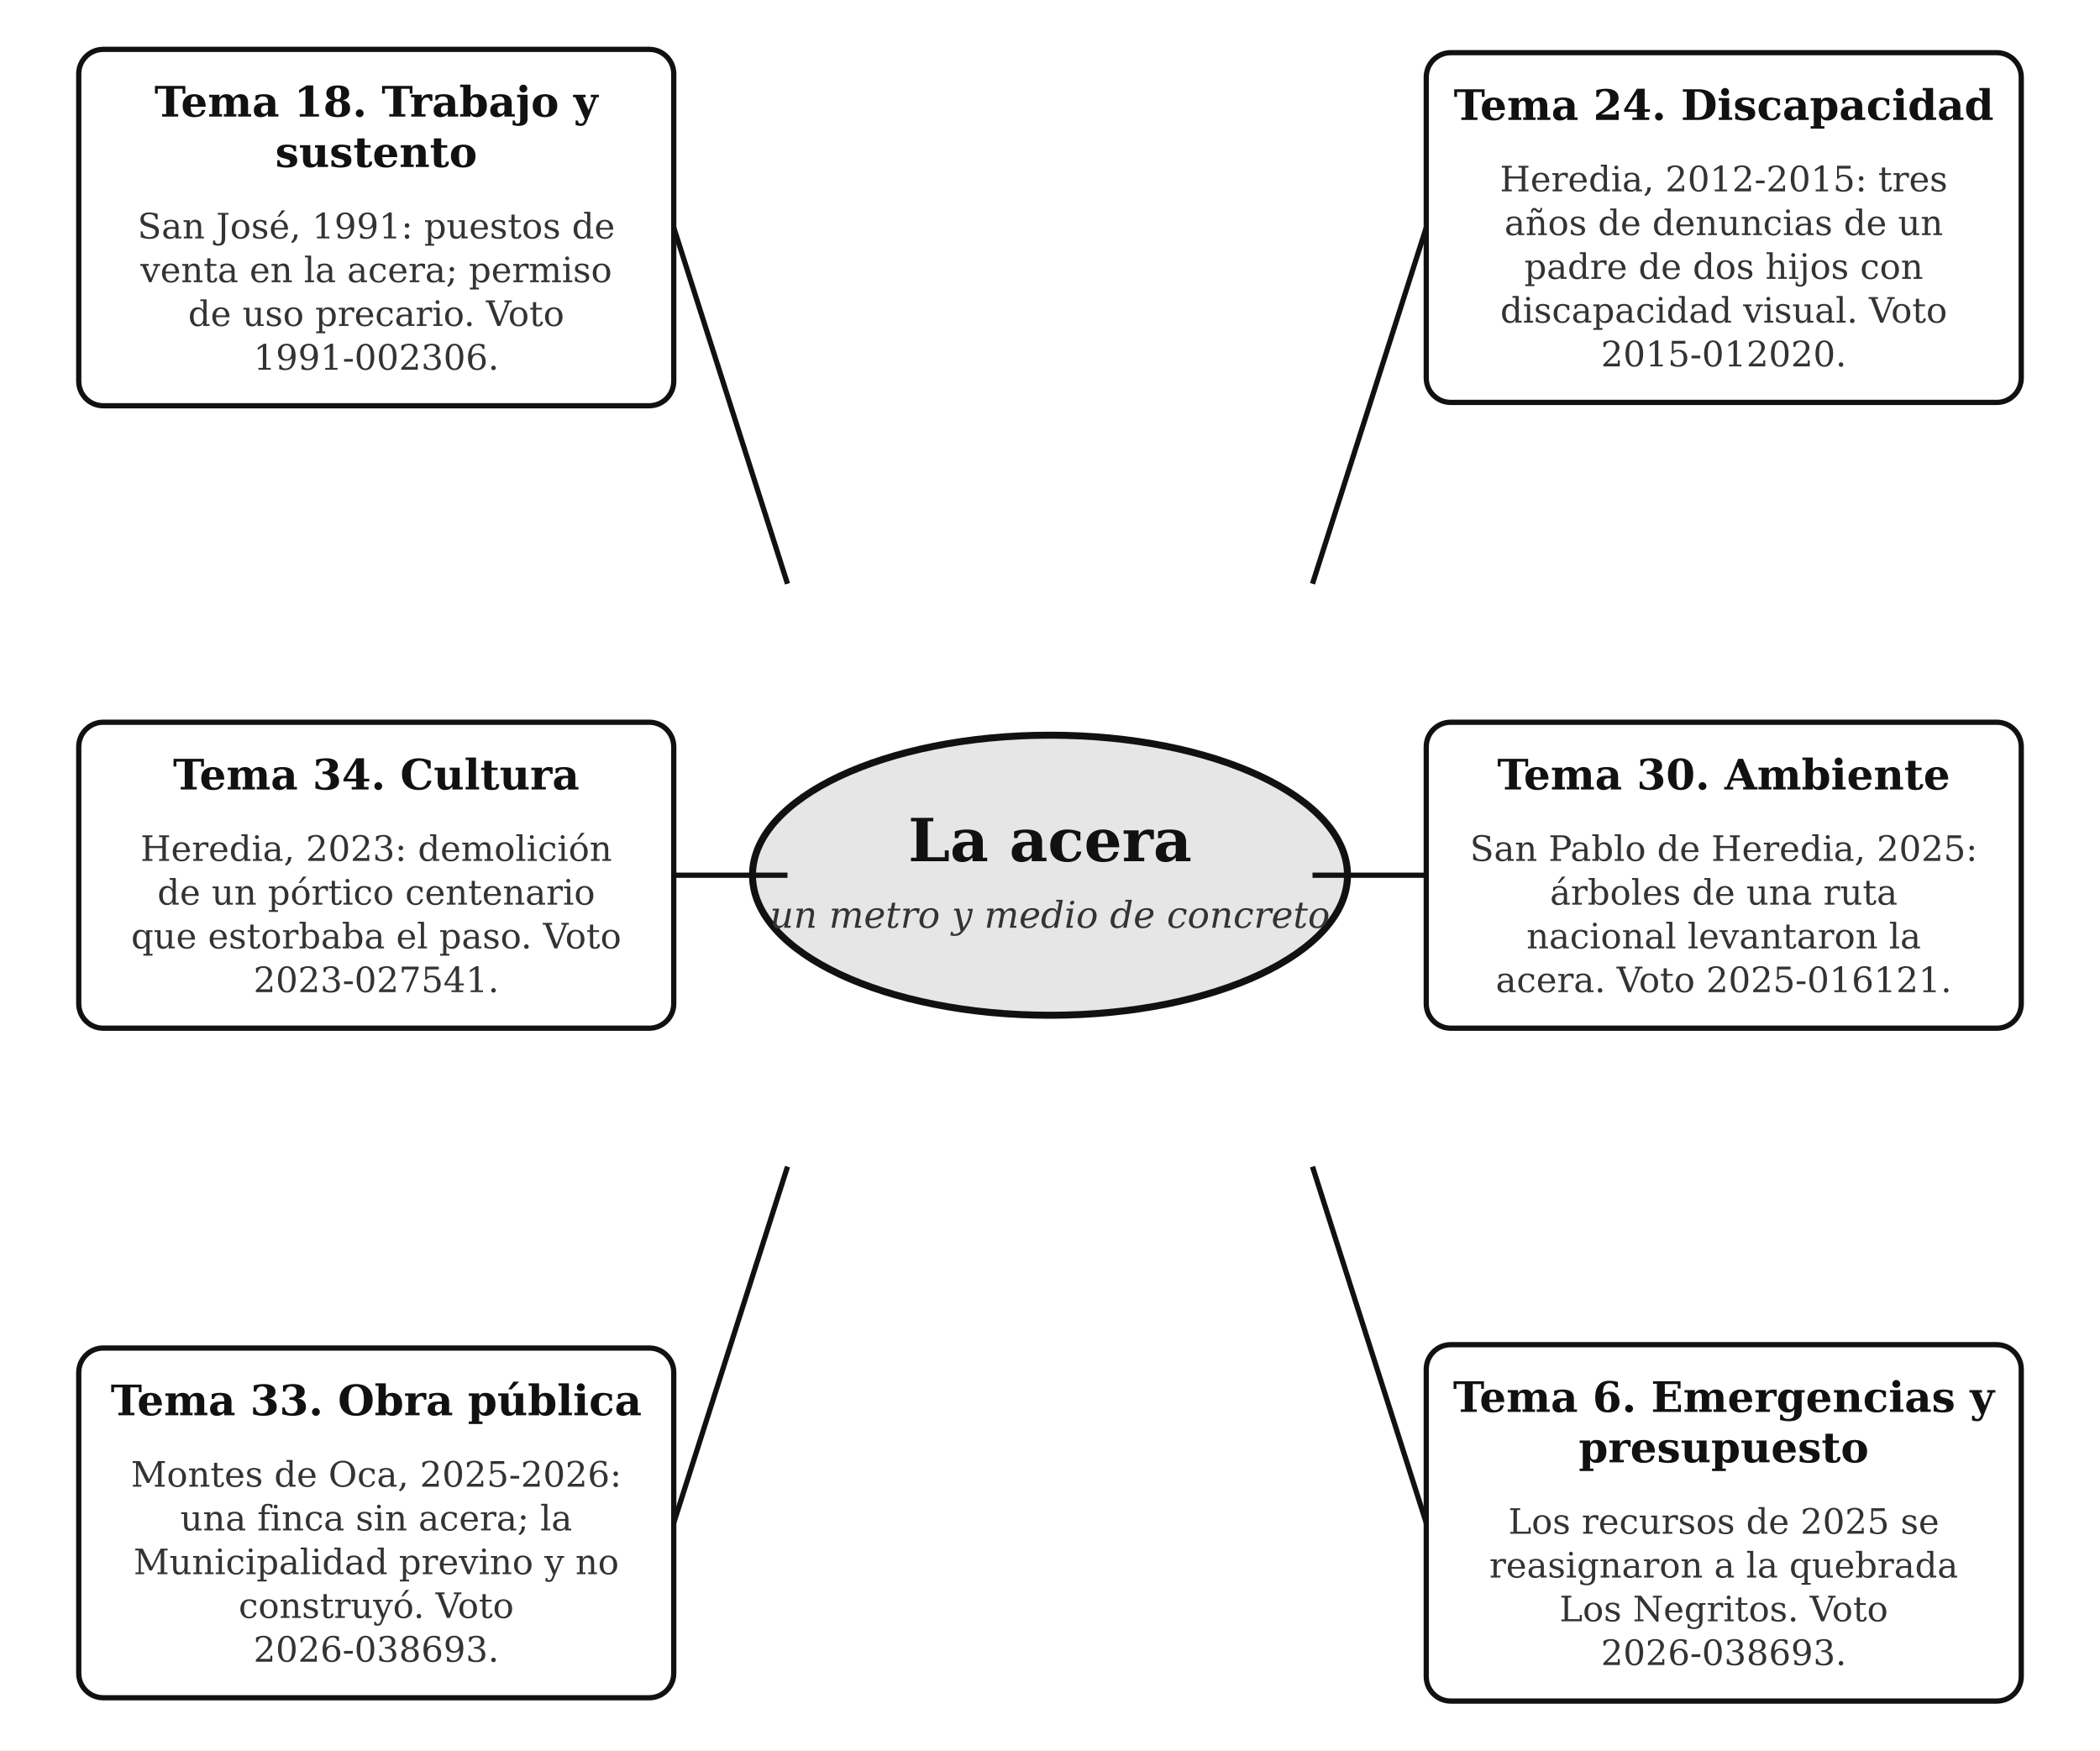
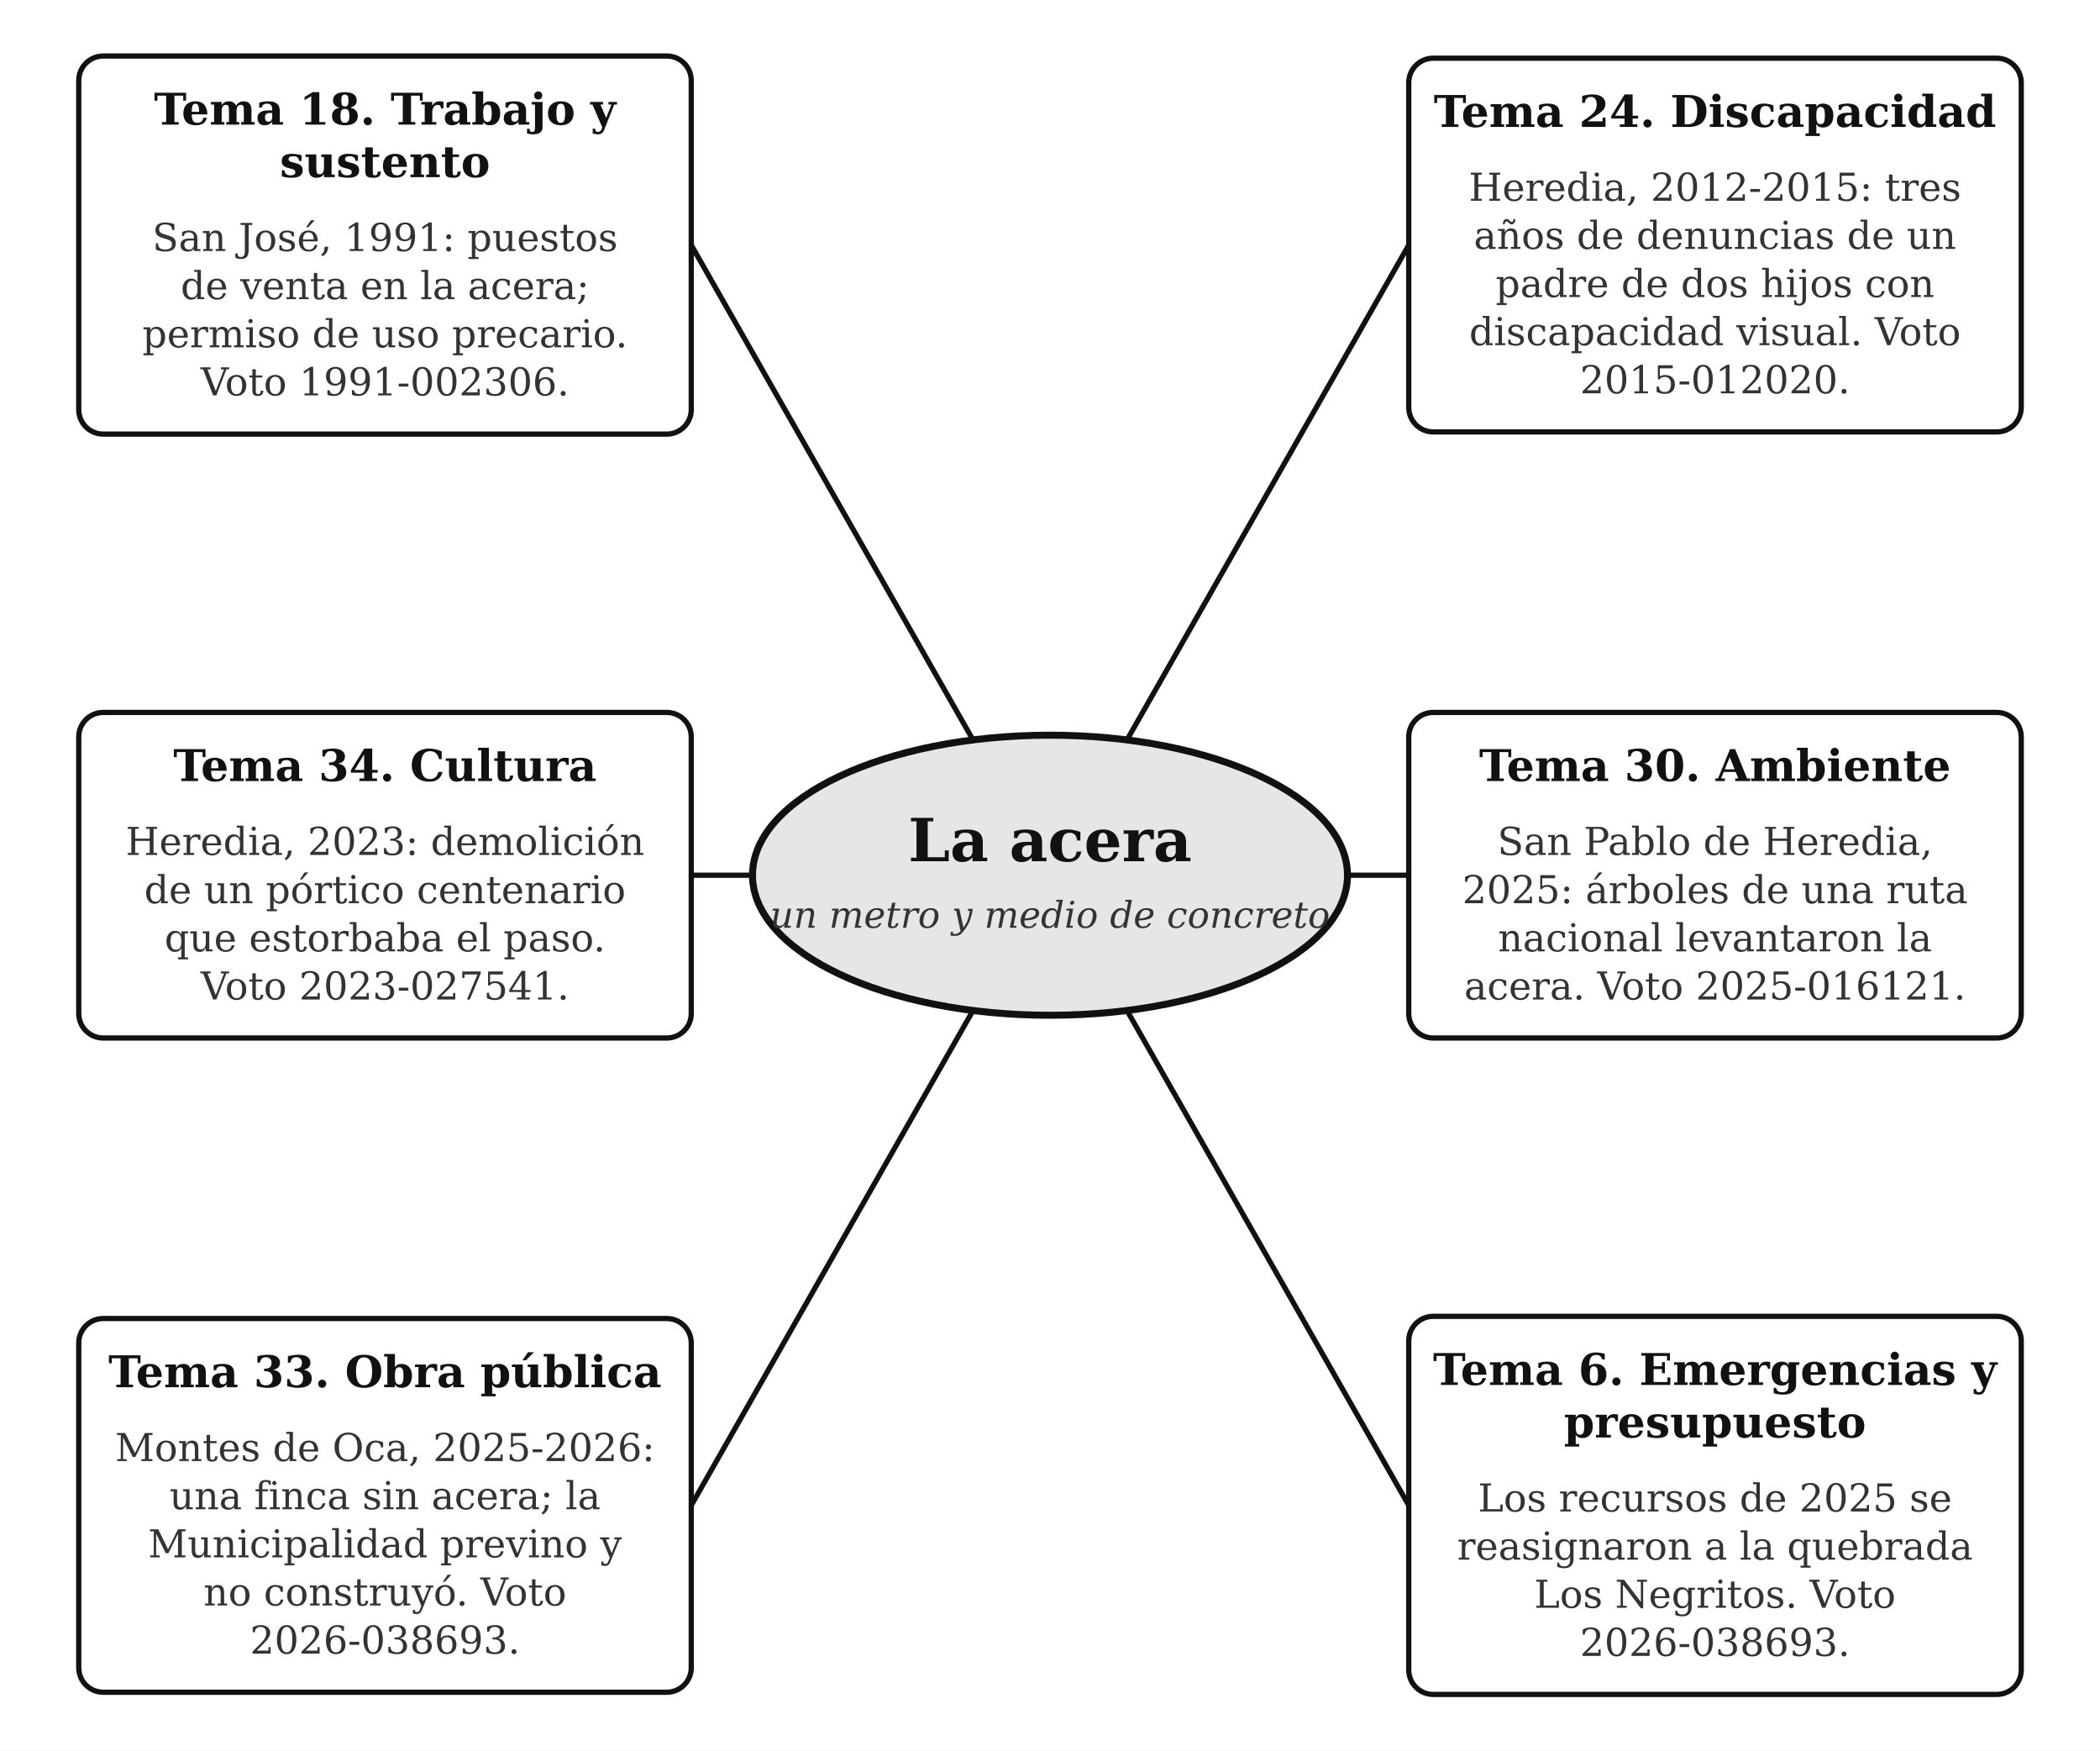
<svg xmlns="http://www.w3.org/2000/svg" width="1200" height="1000" viewBox="0 0 1200 1000" font-family="DejaVu Serif, serif">
  <defs>
    <marker id="ar" markerWidth="14" markerHeight="14" refX="11" refY="7" orient="auto" markerUnits="userSpaceOnUse">
      <path d="M0,0 L14,7 L0,14 Z" fill="#111" />
    </marker>
  </defs>
  <rect width="100%" height="100%" fill="white" />
  <ellipse cx="600" cy="500" rx="170" ry="80" fill="#e6e6e6" stroke="#111" stroke-width="4" />
  <text x="600.0" y="492.0" font-size="34" font-weight="bold" font-style="normal" text-anchor="middle" fill="#111">La acera</text>
  <text x="600.0" y="530.0" font-size="21" font-weight="normal" font-style="italic" text-anchor="middle" fill="#333">un metro y medio de concreto</text>
-   <line x1="450" y1="333.5" x2="385.0" y2="130" stroke="#111" stroke-width="3" />
-   <rect x="45.0" y="28.2" width="340" height="203.6" rx="14" fill="white" stroke="#111" stroke-width="3" />
-   <text x="215.0" y="66.6" font-size="24" font-weight="bold" font-style="normal" text-anchor="middle" fill="#111">Tema 18. Trabajo y</text>
-   <text x="215.0" y="95.4" font-size="24" font-weight="bold" font-style="normal" text-anchor="middle" fill="#111">sustento</text>
-   <text x="215.0" y="136.2" font-size="20" font-weight="normal" font-style="normal" text-anchor="middle" fill="#333">San José, 1991: puestos de</text>
-   <text x="215.0" y="161.2" font-size="20" font-weight="normal" font-style="normal" text-anchor="middle" fill="#333">venta en la acera; permiso</text>
-   <text x="215.0" y="186.2" font-size="20" font-weight="normal" font-style="normal" text-anchor="middle" fill="#333">de uso precario. Voto</text>
-   <text x="215.0" y="211.2" font-size="20" font-weight="normal" font-style="normal" text-anchor="middle" fill="#333">1991-002306.</text>
-   <line x1="750" y1="333.5" x2="815.0" y2="130" stroke="#111" stroke-width="3" />
-   <rect x="815.0" y="30.1" width="340" height="199.8" rx="14" fill="white" stroke="#111" stroke-width="3" />
-   <text x="985.0" y="68.5" font-size="24" font-weight="bold" font-style="normal" text-anchor="middle" fill="#111">Tema 24. Discapacidad</text>
-   <text x="985.0" y="109.3" font-size="20" font-weight="normal" font-style="normal" text-anchor="middle" fill="#333">Heredia, 2012-2015: tres</text>
-   <text x="985.0" y="134.3" font-size="20" font-weight="normal" font-style="normal" text-anchor="middle" fill="#333">años de denuncias de un</text>
-   <text x="985.0" y="159.3" font-size="20" font-weight="normal" font-style="normal" text-anchor="middle" fill="#333">padre de dos hijos con</text>
-   <text x="985.0" y="184.3" font-size="20" font-weight="normal" font-style="normal" text-anchor="middle" fill="#333">discapacidad visual. Voto</text>
-   <text x="985.0" y="209.3" font-size="20" font-weight="normal" font-style="normal" text-anchor="middle" fill="#333">2015-012020.</text>
-   <line x1="450" y1="500.0" x2="385.0" y2="500" stroke="#111" stroke-width="3" />
-   <rect x="45.0" y="412.6" width="340" height="174.8" rx="14" fill="white" stroke="#111" stroke-width="3" />
-   <text x="215.0" y="451.0" font-size="24" font-weight="bold" font-style="normal" text-anchor="middle" fill="#111">Tema 34. Cultura</text>
-   <text x="215.0" y="491.8" font-size="20" font-weight="normal" font-style="normal" text-anchor="middle" fill="#333">Heredia, 2023: demolición</text>
-   <text x="215.0" y="516.8" font-size="20" font-weight="normal" font-style="normal" text-anchor="middle" fill="#333">de un pórtico centenario</text>
-   <text x="215.0" y="541.8" font-size="20" font-weight="normal" font-style="normal" text-anchor="middle" fill="#333">que estorbaba el paso. Voto</text>
-   <text x="215.0" y="566.8" font-size="20" font-weight="normal" font-style="normal" text-anchor="middle" fill="#333">2023-027541.</text>
-   <line x1="750" y1="500.0" x2="815.0" y2="500" stroke="#111" stroke-width="3" />
-   <rect x="815.0" y="412.6" width="340" height="174.8" rx="14" fill="white" stroke="#111" stroke-width="3" />
-   <text x="985.0" y="451.0" font-size="24" font-weight="bold" font-style="normal" text-anchor="middle" fill="#111">Tema 30. Ambiente</text>
-   <text x="985.0" y="491.8" font-size="20" font-weight="normal" font-style="normal" text-anchor="middle" fill="#333">San Pablo de Heredia, 2025:</text>
-   <text x="985.0" y="516.8" font-size="20" font-weight="normal" font-style="normal" text-anchor="middle" fill="#333">árboles de una ruta</text>
-   <text x="985.0" y="541.8" font-size="20" font-weight="normal" font-style="normal" text-anchor="middle" fill="#333">nacional levantaron la</text>
-   <text x="985.0" y="566.8" font-size="20" font-weight="normal" font-style="normal" text-anchor="middle" fill="#333">acera. Voto 2025-016121.</text>
-   <line x1="450" y1="666.5" x2="385.0" y2="870" stroke="#111" stroke-width="3" />
-   <rect x="45.0" y="770.1" width="340" height="199.8" rx="14" fill="white" stroke="#111" stroke-width="3" />
-   <text x="215.0" y="808.5" font-size="24" font-weight="bold" font-style="normal" text-anchor="middle" fill="#111">Tema 33. Obra pública</text>
-   <text x="215.0" y="849.3" font-size="20" font-weight="normal" font-style="normal" text-anchor="middle" fill="#333">Montes de Oca, 2025-2026:</text>
-   <text x="215.0" y="874.3" font-size="20" font-weight="normal" font-style="normal" text-anchor="middle" fill="#333">una finca sin acera; la</text>
-   <text x="215.0" y="899.3" font-size="20" font-weight="normal" font-style="normal" text-anchor="middle" fill="#333">Municipalidad previno y no</text>
-   <text x="215.0" y="924.3" font-size="20" font-weight="normal" font-style="normal" text-anchor="middle" fill="#333">construyó. Voto</text>
-   <text x="215.0" y="949.3" font-size="20" font-weight="normal" font-style="normal" text-anchor="middle" fill="#333">2026-038693.</text>
-   <line x1="750" y1="666.5" x2="815.0" y2="870" stroke="#111" stroke-width="3" />
-   <rect x="815.0" y="768.2" width="340" height="203.6" rx="14" fill="white" stroke="#111" stroke-width="3" />
-   <text x="985.0" y="806.6" font-size="24" font-weight="bold" font-style="normal" text-anchor="middle" fill="#111">Tema 6. Emergencias y</text>
-   <text x="985.0" y="835.4" font-size="24" font-weight="bold" font-style="normal" text-anchor="middle" fill="#111">presupuesto</text>
-   <text x="985.0" y="876.2" font-size="20" font-weight="normal" font-style="normal" text-anchor="middle" fill="#333">Los recursos de 2025 se</text>
-   <text x="985.0" y="901.2" font-size="20" font-weight="normal" font-style="normal" text-anchor="middle" fill="#333">reasignaron a la quebrada</text>
-   <text x="985.0" y="926.2" font-size="20" font-weight="normal" font-style="normal" text-anchor="middle" fill="#333">Los Negritos. Voto</text>
-   <text x="985.0" y="951.2" font-size="20" font-weight="normal" font-style="normal" text-anchor="middle" fill="#333">2026-038693.</text>
+   <line x1="556.0" y1="422.7" x2="395.0" y2="140" stroke="#111" stroke-width="3" />
+   <rect x="45.0" y="32.0" width="350" height="216.0" rx="14" fill="white" stroke="#111" stroke-width="3" />
+   <text x="220.0" y="71.2" font-size="25" font-weight="bold" font-style="normal" text-anchor="middle" fill="#111">Tema 18. Trabajo y</text>
+   <text x="220.0" y="101.2" font-size="25" font-weight="bold" font-style="normal" text-anchor="middle" fill="#111">sustento</text>
+   <text x="220.0" y="143.4" font-size="22" font-weight="normal" font-style="normal" text-anchor="middle" fill="#333">San José, 1991: puestos</text>
+   <text x="220.0" y="170.9" font-size="22" font-weight="normal" font-style="normal" text-anchor="middle" fill="#333">de venta en la acera;</text>
+   <text x="220.0" y="198.4" font-size="22" font-weight="normal" font-style="normal" text-anchor="middle" fill="#333">permiso de uso precario.</text>
+   <text x="220.0" y="225.9" font-size="22" font-weight="normal" font-style="normal" text-anchor="middle" fill="#333">Voto 1991-002306.</text>
+   <line x1="644.0" y1="422.7" x2="805.0" y2="140" stroke="#111" stroke-width="3" />
+   <rect x="805.0" y="33.25" width="350" height="213.5" rx="14" fill="white" stroke="#111" stroke-width="3" />
+   <text x="980.0" y="72.5" font-size="25" font-weight="bold" font-style="normal" text-anchor="middle" fill="#111">Tema 24. Discapacidad</text>
+   <text x="980.0" y="114.7" font-size="22" font-weight="normal" font-style="normal" text-anchor="middle" fill="#333">Heredia, 2012-2015: tres</text>
+   <text x="980.0" y="142.2" font-size="22" font-weight="normal" font-style="normal" text-anchor="middle" fill="#333">años de denuncias de un</text>
+   <text x="980.0" y="169.7" font-size="22" font-weight="normal" font-style="normal" text-anchor="middle" fill="#333">padre de dos hijos con</text>
+   <text x="980.0" y="197.2" font-size="22" font-weight="normal" font-style="normal" text-anchor="middle" fill="#333">discapacidad visual. Voto</text>
+   <text x="980.0" y="224.7" font-size="22" font-weight="normal" font-style="normal" text-anchor="middle" fill="#333">2015-012020.</text>
+   <line x1="430.0" y1="500.0" x2="395.0" y2="500" stroke="#111" stroke-width="3" />
+   <rect x="45.0" y="407.0" width="350" height="186.0" rx="14" fill="white" stroke="#111" stroke-width="3" />
+   <text x="220.0" y="446.2" font-size="25" font-weight="bold" font-style="normal" text-anchor="middle" fill="#111">Tema 34. Cultura</text>
+   <text x="220.0" y="488.4" font-size="22" font-weight="normal" font-style="normal" text-anchor="middle" fill="#333">Heredia, 2023: demolición</text>
+   <text x="220.0" y="516.0" font-size="22" font-weight="normal" font-style="normal" text-anchor="middle" fill="#333">de un pórtico centenario</text>
+   <text x="220.0" y="543.5" font-size="22" font-weight="normal" font-style="normal" text-anchor="middle" fill="#333">que estorbaba el paso.</text>
+   <text x="220.0" y="571.0" font-size="22" font-weight="normal" font-style="normal" text-anchor="middle" fill="#333">Voto 2023-027541.</text>
+   <line x1="770.0" y1="500.0" x2="805.0" y2="500" stroke="#111" stroke-width="3" />
+   <rect x="805.0" y="407.0" width="350" height="186.0" rx="14" fill="white" stroke="#111" stroke-width="3" />
+   <text x="980.0" y="446.2" font-size="25" font-weight="bold" font-style="normal" text-anchor="middle" fill="#111">Tema 30. Ambiente</text>
+   <text x="980.0" y="488.4" font-size="22" font-weight="normal" font-style="normal" text-anchor="middle" fill="#333">San Pablo de Heredia,</text>
+   <text x="980.0" y="516.0" font-size="22" font-weight="normal" font-style="normal" text-anchor="middle" fill="#333">2025: árboles de una ruta</text>
+   <text x="980.0" y="543.5" font-size="22" font-weight="normal" font-style="normal" text-anchor="middle" fill="#333">nacional levantaron la</text>
+   <text x="980.0" y="571.0" font-size="22" font-weight="normal" font-style="normal" text-anchor="middle" fill="#333">acera. Voto 2025-016121.</text>
+   <line x1="556.0" y1="577.3" x2="395.0" y2="860" stroke="#111" stroke-width="3" />
+   <rect x="45.0" y="753.25" width="350" height="213.5" rx="14" fill="white" stroke="#111" stroke-width="3" />
+   <text x="220.0" y="792.5" font-size="25" font-weight="bold" font-style="normal" text-anchor="middle" fill="#111">Tema 33. Obra pública</text>
+   <text x="220.0" y="834.7" font-size="22" font-weight="normal" font-style="normal" text-anchor="middle" fill="#333">Montes de Oca, 2025-2026:</text>
+   <text x="220.0" y="862.2" font-size="22" font-weight="normal" font-style="normal" text-anchor="middle" fill="#333">una finca sin acera; la</text>
+   <text x="220.0" y="889.7" font-size="22" font-weight="normal" font-style="normal" text-anchor="middle" fill="#333">Municipalidad previno y</text>
+   <text x="220.0" y="917.2" font-size="22" font-weight="normal" font-style="normal" text-anchor="middle" fill="#333">no construyó. Voto</text>
+   <text x="220.0" y="944.7" font-size="22" font-weight="normal" font-style="normal" text-anchor="middle" fill="#333">2026-038693.</text>
+   <line x1="644.0" y1="577.3" x2="805.0" y2="860" stroke="#111" stroke-width="3" />
+   <rect x="805.0" y="752.0" width="350" height="216.0" rx="14" fill="white" stroke="#111" stroke-width="3" />
+   <text x="980.0" y="791.2" font-size="25" font-weight="bold" font-style="normal" text-anchor="middle" fill="#111">Tema 6. Emergencias y</text>
+   <text x="980.0" y="821.2" font-size="25" font-weight="bold" font-style="normal" text-anchor="middle" fill="#111">presupuesto</text>
+   <text x="980.0" y="863.5" font-size="22" font-weight="normal" font-style="normal" text-anchor="middle" fill="#333">Los recursos de 2025 se</text>
+   <text x="980.0" y="891.0" font-size="22" font-weight="normal" font-style="normal" text-anchor="middle" fill="#333">reasignaron a la quebrada</text>
+   <text x="980.0" y="918.5" font-size="22" font-weight="normal" font-style="normal" text-anchor="middle" fill="#333">Los Negritos. Voto</text>
+   <text x="980.0" y="946.0" font-size="22" font-weight="normal" font-style="normal" text-anchor="middle" fill="#333">2026-038693.</text>
</svg>
